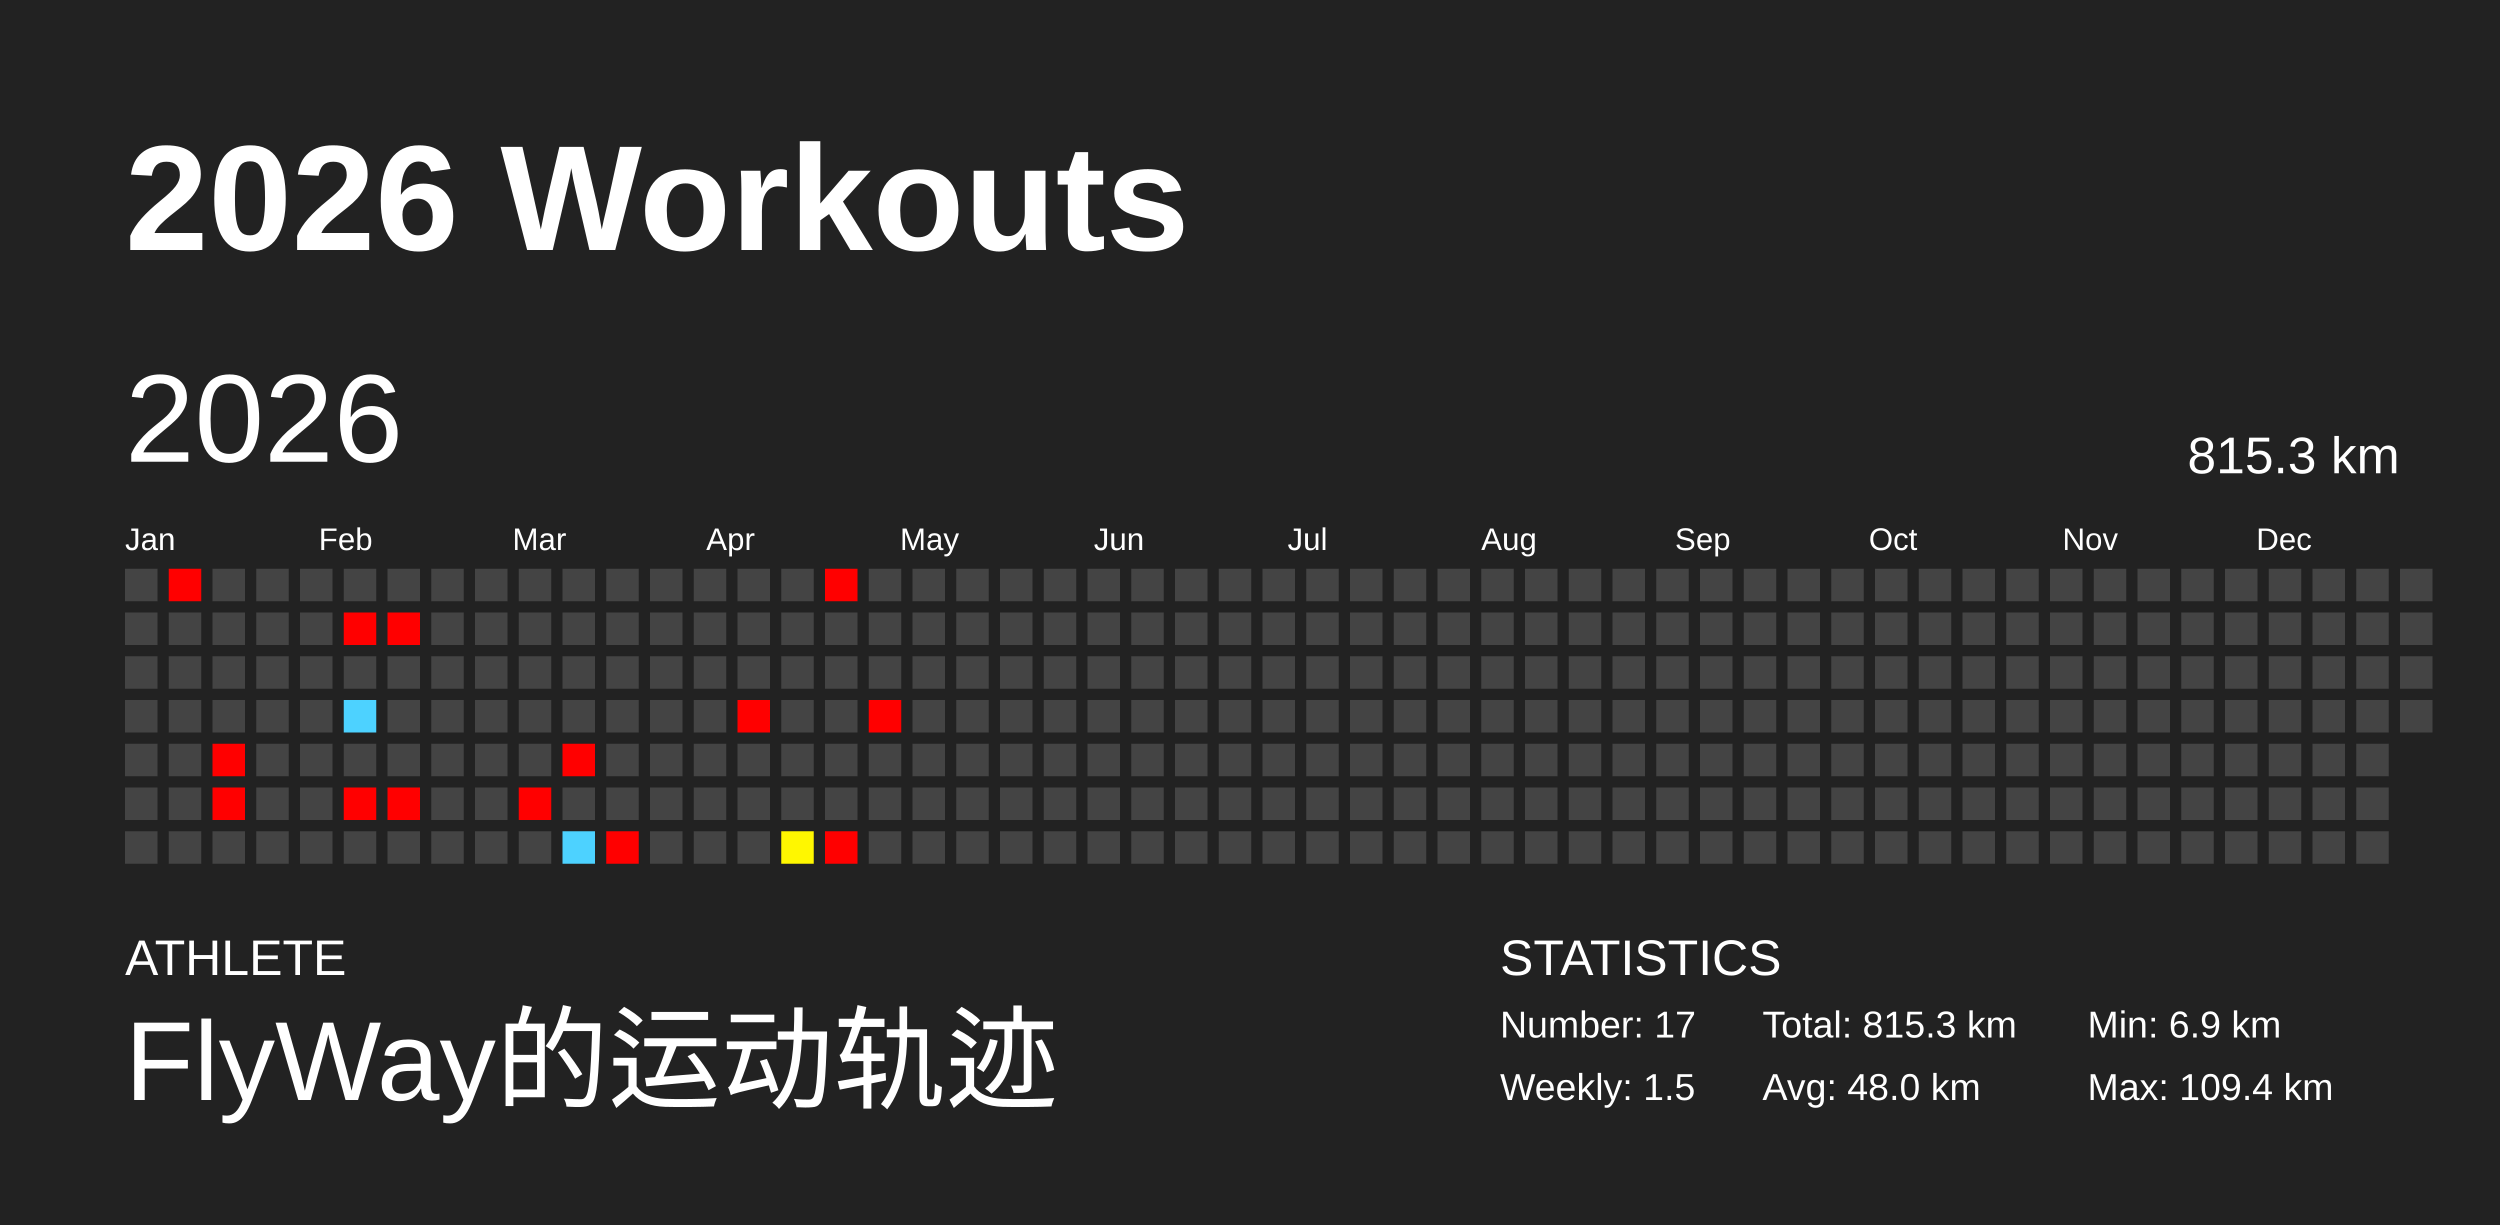
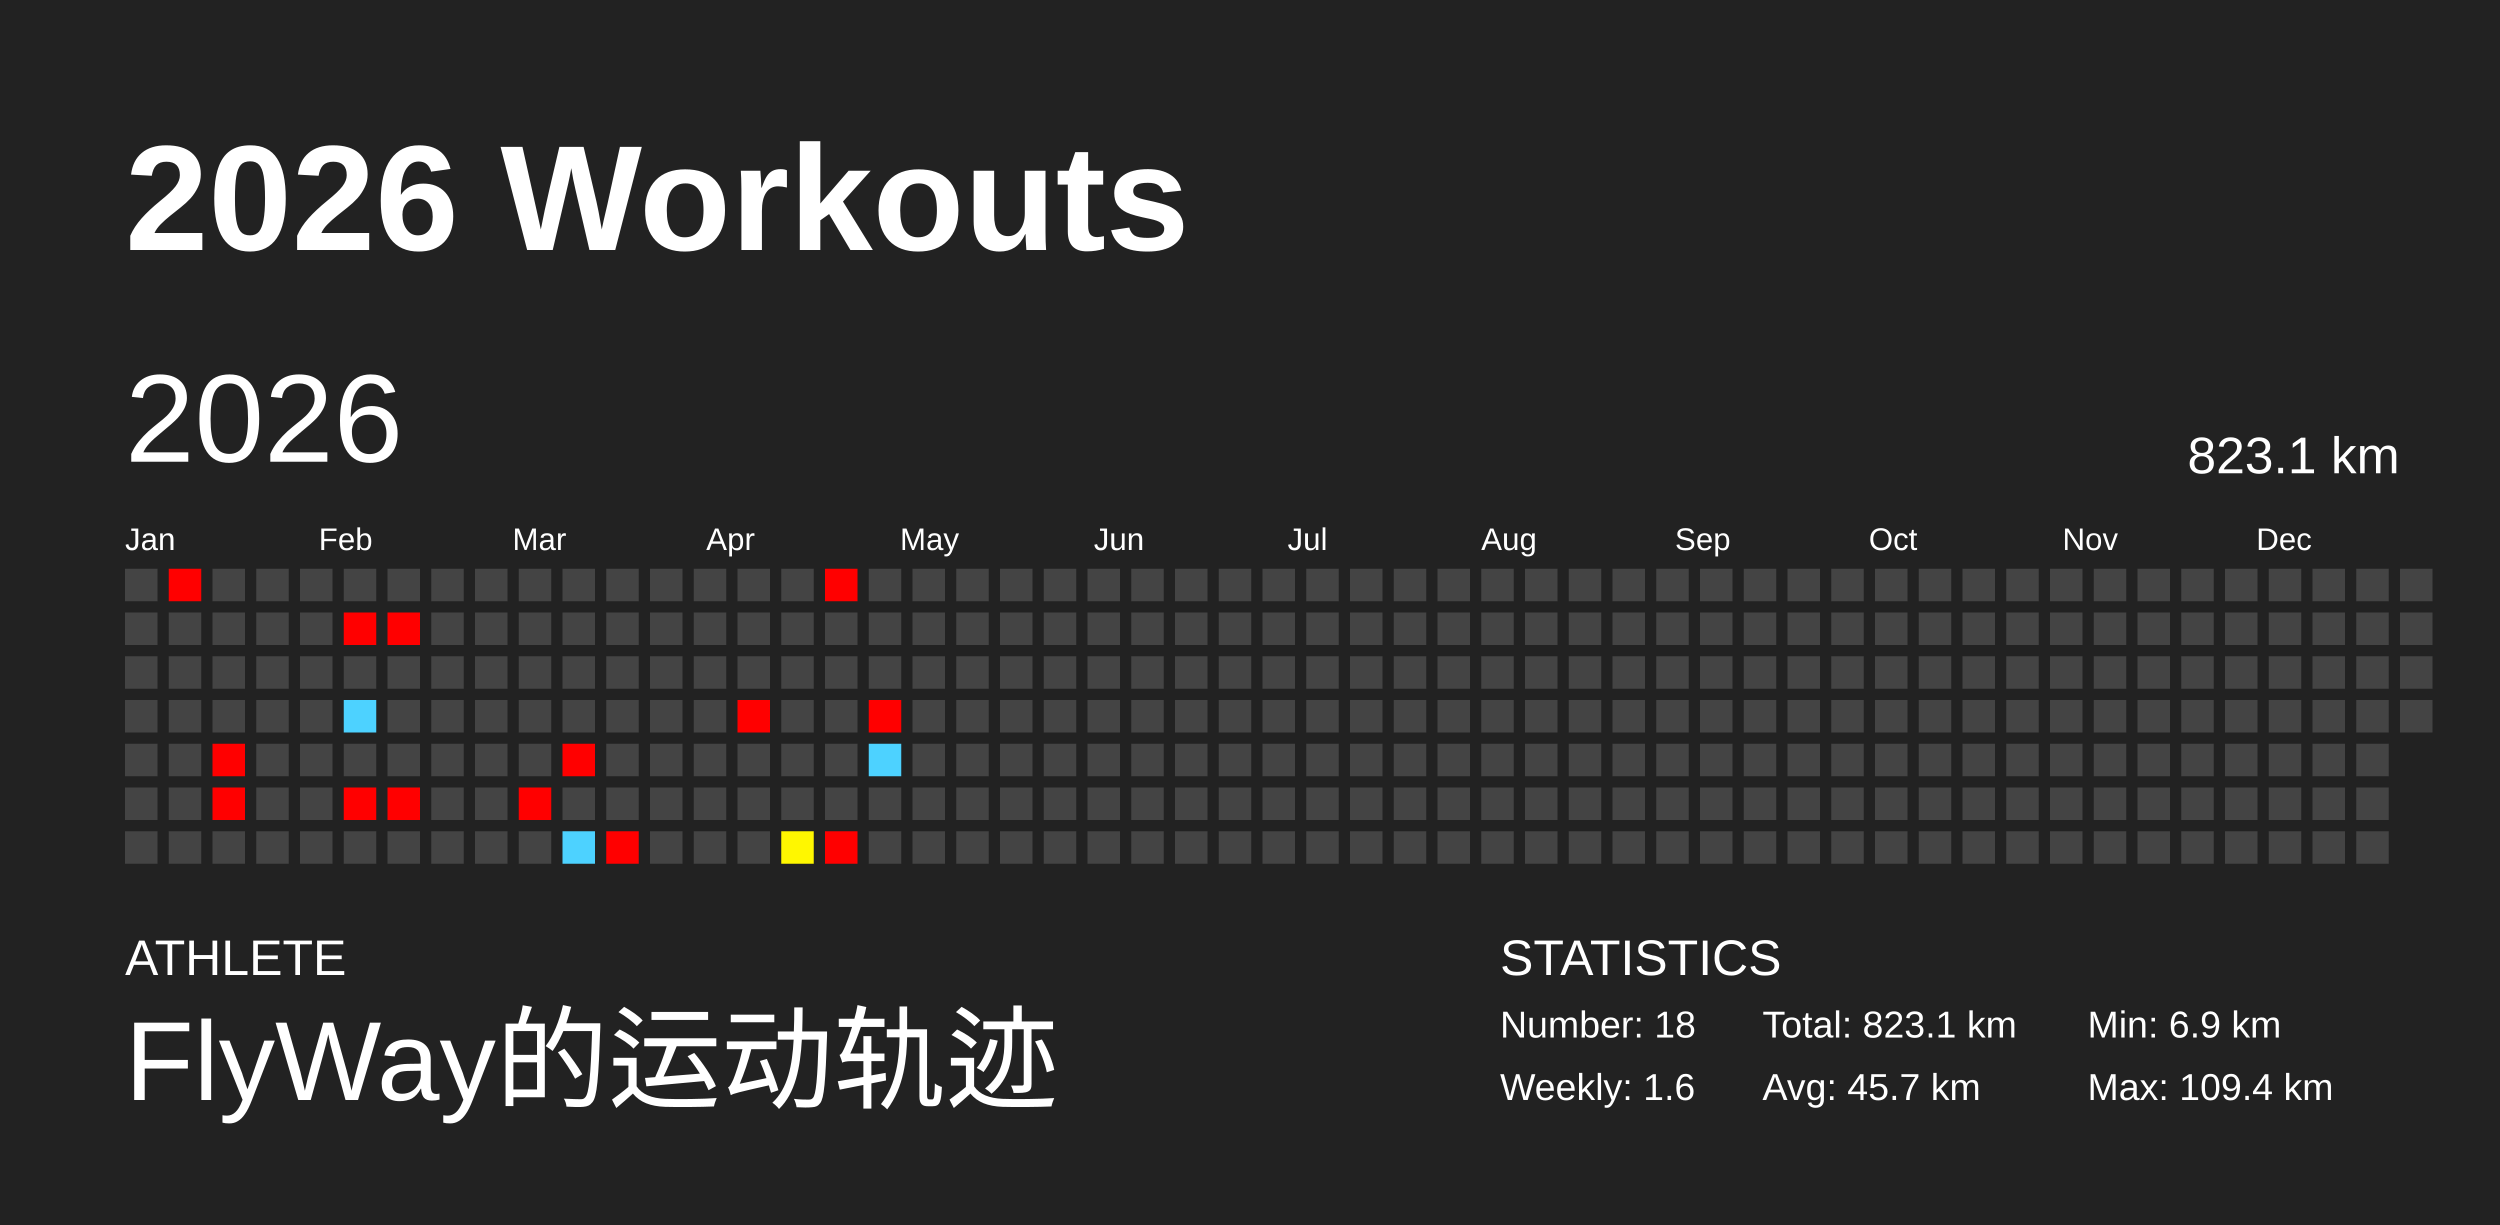
<svg xmlns="http://www.w3.org/2000/svg" baseProfile="full" height="98mm" version="1.1" viewBox="0,0,200,98" width="200mm">
  <defs />
  <rect fill="#222222" height="98" width="200" x="0" y="0" />
  <text fill="#FFFFFF" style="font-size:12px; font-family:Arial; font-weight:bold;" x="10" y="20">2026 Workouts</text>
  <text fill="#FFFFFF" style="font-size:4px; font-family:Arial" x="10" y="78">ATHLETE</text>
  <text fill="#FFFFFF" style="font-size:9px; font-family:Arial" x="10" y="88">FlyWay的运动轨迹</text>
  <text fill="#FFFFFF" style="font-size:4px; font-family:Arial" x="120" y="78">STATISTICS</text>
-   <text fill="#FFFFFF" style="font-size:3px; font-family:Arial" x="120" y="83">Number: 17</text>
-   <text fill="#FFFFFF" style="font-size:3px; font-family:Arial" x="120" y="88">Weekly: 1.5</text>
-   <text fill="#FFFFFF" style="font-size:3px; font-family:Arial" x="141" y="83">Total: 815.3 km</text>
-   <text fill="#FFFFFF" style="font-size:3px; font-family:Arial" x="141" y="88">Avg: 48.0 km</text>
+   <text fill="#FFFFFF" style="font-size:3px; font-family:Arial" x="120" y="83">Number: 18</text>
+   <text fill="#FFFFFF" style="font-size:3px; font-family:Arial" x="120" y="88">Weekly: 1.6</text>
+   <text fill="#FFFFFF" style="font-size:3px; font-family:Arial" x="141" y="83">Total: 823.1 km</text>
+   <text fill="#FFFFFF" style="font-size:3px; font-family:Arial" x="141" y="88">Avg: 45.7 km</text>
  <text fill="#FFFFFF" style="font-size:3px; font-family:Arial" x="167" y="83">Min: 6.9 km</text>
  <text fill="#FFFFFF" style="font-size:3px; font-family:Arial" x="167" y="88">Max: 109.4 km</text>
  <text dominant-baseline="hanging" fill="#FFFFFF" style="font-size:10.0px; font-family:Arial;" x="10" y="30">2026</text>
-   <text dominant-baseline="hanging" fill="#FFFFFF" style="font-size:4.125px; font-family:Arial;" x="175" y="35">815.3 km</text>
+   <text dominant-baseline="hanging" fill="#FFFFFF" style="font-size:4.125px; font-family:Arial;" x="175" y="35">823.1 km</text>
  <text fill="#FFFFFF" style="font-size:2.5px; font-family:Arial" x="10.0" y="44">Jan</text>
  <text fill="#FFFFFF" style="font-size:2.5px; font-family:Arial" x="25.5" y="44">Feb</text>
  <text fill="#FFFFFF" style="font-size:2.5px; font-family:Arial" x="41.0" y="44">Mar</text>
  <text fill="#FFFFFF" style="font-size:2.5px; font-family:Arial" x="56.5" y="44">Apr</text>
  <text fill="#FFFFFF" style="font-size:2.5px; font-family:Arial" x="72.0" y="44">May</text>
  <text fill="#FFFFFF" style="font-size:2.5px; font-family:Arial" x="87.5" y="44">Jun</text>
  <text fill="#FFFFFF" style="font-size:2.5px; font-family:Arial" x="103.0" y="44">Jul</text>
  <text fill="#FFFFFF" style="font-size:2.5px; font-family:Arial" x="118.5" y="44">Aug</text>
  <text fill="#FFFFFF" style="font-size:2.5px; font-family:Arial" x="134.0" y="44">Sep</text>
  <text fill="#FFFFFF" style="font-size:2.5px; font-family:Arial" x="149.5" y="44">Oct</text>
  <text fill="#FFFFFF" style="font-size:2.5px; font-family:Arial" x="165.0" y="44">Nov</text>
  <text fill="#FFFFFF" style="font-size:2.5px; font-family:Arial" x="180.5" y="44">Dec</text>
  <rect fill="#444444" height="2.6" width="2.6" x="10.0" y="45.5" />
  <rect fill="#444444" height="2.6" width="2.6" x="10.0" y="49.0" />
  <rect fill="#444444" height="2.6" width="2.6" x="10.0" y="52.5" />
  <rect fill="#444444" height="2.6" width="2.6" x="10.0" y="56.0" />
  <rect fill="#444444" height="2.6" width="2.6" x="10.0" y="59.5" />
  <rect fill="#444444" height="2.6" width="2.6" x="10.0" y="63.0" />
  <rect fill="#444444" height="2.6" width="2.6" x="10.0" y="66.5" />
  <rect fill="red" height="2.6" width="2.6" x="13.5" y="45.5" />
  <rect fill="#444444" height="2.6" width="2.6" x="13.5" y="49.0" />
  <rect fill="#444444" height="2.6" width="2.6" x="13.5" y="52.5" />
  <rect fill="#444444" height="2.6" width="2.6" x="13.5" y="56.0" />
  <rect fill="#444444" height="2.6" width="2.6" x="13.5" y="59.5" />
  <rect fill="#444444" height="2.6" width="2.6" x="13.5" y="63.0" />
  <rect fill="#444444" height="2.6" width="2.6" x="13.5" y="66.5" />
  <rect fill="#444444" height="2.6" width="2.6" x="17.0" y="45.5" />
  <rect fill="#444444" height="2.6" width="2.6" x="17.0" y="49.0" />
  <rect fill="#444444" height="2.6" width="2.6" x="17.0" y="52.5" />
  <rect fill="#444444" height="2.6" width="2.6" x="17.0" y="56.0" />
  <rect fill="red" height="2.6" width="2.6" x="17.0" y="59.5" />
  <rect fill="red" height="2.6" width="2.6" x="17.0" y="63.0" />
  <rect fill="#444444" height="2.6" width="2.6" x="17.0" y="66.5" />
  <rect fill="#444444" height="2.6" width="2.6" x="20.5" y="45.5" />
  <rect fill="#444444" height="2.6" width="2.6" x="20.5" y="49.0" />
  <rect fill="#444444" height="2.6" width="2.6" x="20.5" y="52.5" />
  <rect fill="#444444" height="2.6" width="2.6" x="20.5" y="56.0" />
  <rect fill="#444444" height="2.6" width="2.6" x="20.5" y="59.5" />
  <rect fill="#444444" height="2.6" width="2.6" x="20.5" y="63.0" />
  <rect fill="#444444" height="2.6" width="2.6" x="20.5" y="66.5" />
  <rect fill="#444444" height="2.6" width="2.6" x="24.0" y="45.5" />
  <rect fill="#444444" height="2.6" width="2.6" x="24.0" y="49.0" />
  <rect fill="#444444" height="2.6" width="2.6" x="24.0" y="52.5" />
  <rect fill="#444444" height="2.6" width="2.6" x="24.0" y="56.0" />
  <rect fill="#444444" height="2.6" width="2.6" x="24.0" y="59.5" />
  <rect fill="#444444" height="2.6" width="2.6" x="24.0" y="63.0" />
  <rect fill="#444444" height="2.6" width="2.6" x="24.0" y="66.5" />
  <rect fill="#444444" height="2.6" width="2.6" x="27.5" y="45.5" />
  <rect fill="red" height="2.6" width="2.6" x="27.5" y="49.0" />
  <rect fill="#444444" height="2.6" width="2.6" x="27.5" y="52.5" />
  <rect fill="#4dd2ff" height="2.6" width="2.6" x="27.5" y="56.0" />
  <rect fill="#444444" height="2.6" width="2.6" x="27.5" y="59.5" />
  <rect fill="red" height="2.6" width="2.6" x="27.5" y="63.0" />
  <rect fill="#444444" height="2.6" width="2.6" x="27.5" y="66.5" />
  <rect fill="#444444" height="2.6" width="2.6" x="31.0" y="45.5" />
  <rect fill="red" height="2.6" width="2.6" x="31.0" y="49.0" />
  <rect fill="#444444" height="2.6" width="2.6" x="31.0" y="52.5" />
  <rect fill="#444444" height="2.6" width="2.6" x="31.0" y="56.0" />
  <rect fill="#444444" height="2.6" width="2.6" x="31.0" y="59.5" />
  <rect fill="red" height="2.6" width="2.6" x="31.0" y="63.0" />
  <rect fill="#444444" height="2.6" width="2.6" x="31.0" y="66.5" />
  <rect fill="#444444" height="2.6" width="2.6" x="34.5" y="45.5" />
  <rect fill="#444444" height="2.6" width="2.6" x="34.5" y="49.0" />
  <rect fill="#444444" height="2.6" width="2.6" x="34.5" y="52.5" />
  <rect fill="#444444" height="2.6" width="2.6" x="34.5" y="56.0" />
  <rect fill="#444444" height="2.6" width="2.6" x="34.5" y="59.5" />
  <rect fill="#444444" height="2.6" width="2.6" x="34.5" y="63.0" />
  <rect fill="#444444" height="2.6" width="2.6" x="34.5" y="66.5" />
  <rect fill="#444444" height="2.6" width="2.6" x="38.0" y="45.5" />
  <rect fill="#444444" height="2.6" width="2.6" x="38.0" y="49.0" />
  <rect fill="#444444" height="2.6" width="2.6" x="38.0" y="52.5" />
  <rect fill="#444444" height="2.6" width="2.6" x="38.0" y="56.0" />
  <rect fill="#444444" height="2.6" width="2.6" x="38.0" y="59.5" />
  <rect fill="#444444" height="2.6" width="2.6" x="38.0" y="63.0" />
  <rect fill="#444444" height="2.6" width="2.6" x="38.0" y="66.5" />
  <rect fill="#444444" height="2.6" width="2.6" x="41.5" y="45.5" />
  <rect fill="#444444" height="2.6" width="2.6" x="41.5" y="49.0" />
  <rect fill="#444444" height="2.6" width="2.6" x="41.5" y="52.5" />
  <rect fill="#444444" height="2.6" width="2.6" x="41.5" y="56.0" />
  <rect fill="#444444" height="2.6" width="2.6" x="41.5" y="59.5" />
  <rect fill="red" height="2.6" width="2.6" x="41.5" y="63.0" />
  <rect fill="#444444" height="2.6" width="2.6" x="41.5" y="66.5" />
  <rect fill="#444444" height="2.6" width="2.6" x="45.0" y="45.5" />
  <rect fill="#444444" height="2.6" width="2.6" x="45.0" y="49.0" />
  <rect fill="#444444" height="2.6" width="2.6" x="45.0" y="52.5" />
  <rect fill="#444444" height="2.6" width="2.6" x="45.0" y="56.0" />
  <rect fill="red" height="2.6" width="2.6" x="45.0" y="59.5" />
  <rect fill="#444444" height="2.6" width="2.6" x="45.0" y="63.0" />
  <rect fill="#4dd2ff" height="2.6" width="2.6" x="45.0" y="66.5" />
  <rect fill="#444444" height="2.6" width="2.6" x="48.5" y="45.5" />
  <rect fill="#444444" height="2.6" width="2.6" x="48.5" y="49.0" />
  <rect fill="#444444" height="2.6" width="2.6" x="48.5" y="52.5" />
  <rect fill="#444444" height="2.6" width="2.6" x="48.5" y="56.0" />
  <rect fill="#444444" height="2.6" width="2.6" x="48.5" y="59.5" />
  <rect fill="#444444" height="2.6" width="2.6" x="48.5" y="63.0" />
  <rect fill="red" height="2.6" width="2.6" x="48.5" y="66.5" />
  <rect fill="#444444" height="2.6" width="2.6" x="52.0" y="45.5" />
  <rect fill="#444444" height="2.6" width="2.6" x="52.0" y="49.0" />
  <rect fill="#444444" height="2.6" width="2.6" x="52.0" y="52.5" />
  <rect fill="#444444" height="2.6" width="2.6" x="52.0" y="56.0" />
  <rect fill="#444444" height="2.6" width="2.6" x="52.0" y="59.5" />
  <rect fill="#444444" height="2.6" width="2.6" x="52.0" y="63.0" />
  <rect fill="#444444" height="2.6" width="2.6" x="52.0" y="66.5" />
  <rect fill="#444444" height="2.6" width="2.6" x="55.5" y="45.5" />
  <rect fill="#444444" height="2.6" width="2.6" x="55.5" y="49.0" />
  <rect fill="#444444" height="2.6" width="2.6" x="55.5" y="52.5" />
  <rect fill="#444444" height="2.6" width="2.6" x="55.5" y="56.0" />
  <rect fill="#444444" height="2.6" width="2.6" x="55.5" y="59.5" />
  <rect fill="#444444" height="2.6" width="2.6" x="55.5" y="63.0" />
  <rect fill="#444444" height="2.6" width="2.6" x="55.5" y="66.5" />
  <rect fill="#444444" height="2.6" width="2.6" x="59.0" y="45.5" />
  <rect fill="#444444" height="2.6" width="2.6" x="59.0" y="49.0" />
  <rect fill="#444444" height="2.6" width="2.6" x="59.0" y="52.5" />
  <rect fill="red" height="2.6" width="2.6" x="59.0" y="56.0" />
  <rect fill="#444444" height="2.6" width="2.6" x="59.0" y="59.5" />
  <rect fill="#444444" height="2.6" width="2.6" x="59.0" y="63.0" />
  <rect fill="#444444" height="2.6" width="2.6" x="59.0" y="66.5" />
  <rect fill="#444444" height="2.6" width="2.6" x="62.5" y="45.5" />
  <rect fill="#444444" height="2.6" width="2.6" x="62.5" y="49.0" />
  <rect fill="#444444" height="2.6" width="2.6" x="62.5" y="52.5" />
  <rect fill="#444444" height="2.6" width="2.6" x="62.5" y="56.0" />
  <rect fill="#444444" height="2.6" width="2.6" x="62.5" y="59.5" />
  <rect fill="#444444" height="2.6" width="2.6" x="62.5" y="63.0" />
  <rect fill="#fff700" height="2.6" width="2.6" x="62.5" y="66.5" />
  <rect fill="red" height="2.6" width="2.6" x="66.0" y="45.5" />
  <rect fill="#444444" height="2.6" width="2.6" x="66.0" y="49.0" />
  <rect fill="#444444" height="2.6" width="2.6" x="66.0" y="52.5" />
  <rect fill="#444444" height="2.6" width="2.6" x="66.0" y="56.0" />
  <rect fill="#444444" height="2.6" width="2.6" x="66.0" y="59.5" />
  <rect fill="#444444" height="2.6" width="2.6" x="66.0" y="63.0" />
  <rect fill="red" height="2.6" width="2.6" x="66.0" y="66.5" />
  <rect fill="#444444" height="2.6" width="2.6" x="69.5" y="45.5" />
  <rect fill="#444444" height="2.6" width="2.6" x="69.5" y="49.0" />
  <rect fill="#444444" height="2.6" width="2.6" x="69.5" y="52.5" />
  <rect fill="red" height="2.6" width="2.6" x="69.5" y="56.0" />
-   <rect fill="#444444" height="2.6" width="2.6" x="69.5" y="59.5" />
+   <rect fill="#4dd2ff" height="2.6" width="2.6" x="69.5" y="59.5" />
  <rect fill="#444444" height="2.6" width="2.6" x="69.5" y="63.0" />
  <rect fill="#444444" height="2.6" width="2.6" x="69.5" y="66.5" />
  <rect fill="#444444" height="2.6" width="2.6" x="73.0" y="45.5" />
  <rect fill="#444444" height="2.6" width="2.6" x="73.0" y="49.0" />
  <rect fill="#444444" height="2.6" width="2.6" x="73.0" y="52.5" />
  <rect fill="#444444" height="2.6" width="2.6" x="73.0" y="56.0" />
  <rect fill="#444444" height="2.6" width="2.6" x="73.0" y="59.5" />
  <rect fill="#444444" height="2.6" width="2.6" x="73.0" y="63.0" />
  <rect fill="#444444" height="2.6" width="2.6" x="73.0" y="66.5" />
  <rect fill="#444444" height="2.6" width="2.6" x="76.5" y="45.5" />
  <rect fill="#444444" height="2.6" width="2.6" x="76.5" y="49.0" />
  <rect fill="#444444" height="2.6" width="2.6" x="76.5" y="52.5" />
  <rect fill="#444444" height="2.6" width="2.6" x="76.5" y="56.0" />
  <rect fill="#444444" height="2.6" width="2.6" x="76.5" y="59.5" />
  <rect fill="#444444" height="2.6" width="2.6" x="76.5" y="63.0" />
  <rect fill="#444444" height="2.6" width="2.6" x="76.5" y="66.5" />
  <rect fill="#444444" height="2.6" width="2.6" x="80.0" y="45.5" />
  <rect fill="#444444" height="2.6" width="2.6" x="80.0" y="49.0" />
  <rect fill="#444444" height="2.6" width="2.6" x="80.0" y="52.5" />
  <rect fill="#444444" height="2.6" width="2.6" x="80.0" y="56.0" />
  <rect fill="#444444" height="2.6" width="2.6" x="80.0" y="59.5" />
  <rect fill="#444444" height="2.6" width="2.6" x="80.0" y="63.0" />
  <rect fill="#444444" height="2.6" width="2.6" x="80.0" y="66.5" />
  <rect fill="#444444" height="2.6" width="2.6" x="83.5" y="45.5" />
  <rect fill="#444444" height="2.6" width="2.6" x="83.5" y="49.0" />
  <rect fill="#444444" height="2.6" width="2.6" x="83.5" y="52.5" />
  <rect fill="#444444" height="2.6" width="2.6" x="83.5" y="56.0" />
  <rect fill="#444444" height="2.6" width="2.6" x="83.5" y="59.5" />
  <rect fill="#444444" height="2.6" width="2.6" x="83.5" y="63.0" />
  <rect fill="#444444" height="2.6" width="2.6" x="83.5" y="66.5" />
  <rect fill="#444444" height="2.6" width="2.6" x="87.0" y="45.5" />
  <rect fill="#444444" height="2.6" width="2.6" x="87.0" y="49.0" />
  <rect fill="#444444" height="2.6" width="2.6" x="87.0" y="52.5" />
  <rect fill="#444444" height="2.6" width="2.6" x="87.0" y="56.0" />
  <rect fill="#444444" height="2.6" width="2.6" x="87.0" y="59.5" />
  <rect fill="#444444" height="2.6" width="2.6" x="87.0" y="63.0" />
  <rect fill="#444444" height="2.6" width="2.6" x="87.0" y="66.5" />
  <rect fill="#444444" height="2.6" width="2.6" x="90.5" y="45.5" />
  <rect fill="#444444" height="2.6" width="2.6" x="90.5" y="49.0" />
  <rect fill="#444444" height="2.6" width="2.6" x="90.5" y="52.5" />
  <rect fill="#444444" height="2.6" width="2.6" x="90.5" y="56.0" />
  <rect fill="#444444" height="2.6" width="2.6" x="90.5" y="59.5" />
  <rect fill="#444444" height="2.6" width="2.6" x="90.5" y="63.0" />
  <rect fill="#444444" height="2.6" width="2.6" x="90.5" y="66.5" />
  <rect fill="#444444" height="2.6" width="2.6" x="94.0" y="45.5" />
  <rect fill="#444444" height="2.6" width="2.6" x="94.0" y="49.0" />
  <rect fill="#444444" height="2.6" width="2.6" x="94.0" y="52.5" />
  <rect fill="#444444" height="2.6" width="2.6" x="94.0" y="56.0" />
  <rect fill="#444444" height="2.6" width="2.6" x="94.0" y="59.5" />
  <rect fill="#444444" height="2.6" width="2.6" x="94.0" y="63.0" />
  <rect fill="#444444" height="2.6" width="2.6" x="94.0" y="66.5" />
  <rect fill="#444444" height="2.6" width="2.6" x="97.5" y="45.5" />
  <rect fill="#444444" height="2.6" width="2.6" x="97.5" y="49.0" />
  <rect fill="#444444" height="2.6" width="2.6" x="97.5" y="52.5" />
  <rect fill="#444444" height="2.6" width="2.6" x="97.5" y="56.0" />
  <rect fill="#444444" height="2.6" width="2.6" x="97.5" y="59.5" />
  <rect fill="#444444" height="2.6" width="2.6" x="97.5" y="63.0" />
  <rect fill="#444444" height="2.6" width="2.6" x="97.5" y="66.5" />
  <rect fill="#444444" height="2.6" width="2.6" x="101.0" y="45.5" />
  <rect fill="#444444" height="2.6" width="2.6" x="101.0" y="49.0" />
  <rect fill="#444444" height="2.6" width="2.6" x="101.0" y="52.5" />
  <rect fill="#444444" height="2.6" width="2.6" x="101.0" y="56.0" />
  <rect fill="#444444" height="2.6" width="2.6" x="101.0" y="59.5" />
  <rect fill="#444444" height="2.6" width="2.6" x="101.0" y="63.0" />
  <rect fill="#444444" height="2.6" width="2.6" x="101.0" y="66.5" />
  <rect fill="#444444" height="2.6" width="2.6" x="104.5" y="45.5" />
  <rect fill="#444444" height="2.6" width="2.6" x="104.5" y="49.0" />
  <rect fill="#444444" height="2.6" width="2.6" x="104.5" y="52.5" />
  <rect fill="#444444" height="2.6" width="2.6" x="104.5" y="56.0" />
  <rect fill="#444444" height="2.6" width="2.6" x="104.5" y="59.5" />
  <rect fill="#444444" height="2.6" width="2.6" x="104.5" y="63.0" />
  <rect fill="#444444" height="2.6" width="2.6" x="104.5" y="66.5" />
  <rect fill="#444444" height="2.6" width="2.6" x="108.0" y="45.5" />
  <rect fill="#444444" height="2.6" width="2.6" x="108.0" y="49.0" />
  <rect fill="#444444" height="2.6" width="2.6" x="108.0" y="52.5" />
  <rect fill="#444444" height="2.6" width="2.6" x="108.0" y="56.0" />
  <rect fill="#444444" height="2.6" width="2.6" x="108.0" y="59.5" />
  <rect fill="#444444" height="2.6" width="2.6" x="108.0" y="63.0" />
  <rect fill="#444444" height="2.6" width="2.6" x="108.0" y="66.5" />
  <rect fill="#444444" height="2.6" width="2.6" x="111.5" y="45.5" />
  <rect fill="#444444" height="2.6" width="2.6" x="111.5" y="49.0" />
  <rect fill="#444444" height="2.6" width="2.6" x="111.5" y="52.5" />
  <rect fill="#444444" height="2.6" width="2.6" x="111.5" y="56.0" />
  <rect fill="#444444" height="2.6" width="2.6" x="111.5" y="59.5" />
  <rect fill="#444444" height="2.6" width="2.6" x="111.5" y="63.0" />
  <rect fill="#444444" height="2.6" width="2.6" x="111.5" y="66.5" />
  <rect fill="#444444" height="2.6" width="2.6" x="115.0" y="45.5" />
  <rect fill="#444444" height="2.6" width="2.6" x="115.0" y="49.0" />
  <rect fill="#444444" height="2.6" width="2.6" x="115.0" y="52.5" />
  <rect fill="#444444" height="2.6" width="2.6" x="115.0" y="56.0" />
  <rect fill="#444444" height="2.6" width="2.6" x="115.0" y="59.5" />
  <rect fill="#444444" height="2.6" width="2.6" x="115.0" y="63.0" />
  <rect fill="#444444" height="2.6" width="2.6" x="115.0" y="66.5" />
  <rect fill="#444444" height="2.6" width="2.6" x="118.5" y="45.5" />
  <rect fill="#444444" height="2.6" width="2.6" x="118.5" y="49.0" />
  <rect fill="#444444" height="2.6" width="2.6" x="118.5" y="52.5" />
  <rect fill="#444444" height="2.6" width="2.6" x="118.5" y="56.0" />
  <rect fill="#444444" height="2.6" width="2.6" x="118.5" y="59.5" />
  <rect fill="#444444" height="2.6" width="2.6" x="118.5" y="63.0" />
  <rect fill="#444444" height="2.6" width="2.6" x="118.5" y="66.5" />
  <rect fill="#444444" height="2.6" width="2.6" x="122.0" y="45.5" />
  <rect fill="#444444" height="2.6" width="2.6" x="122.0" y="49.0" />
  <rect fill="#444444" height="2.6" width="2.6" x="122.0" y="52.5" />
  <rect fill="#444444" height="2.6" width="2.6" x="122.0" y="56.0" />
  <rect fill="#444444" height="2.6" width="2.6" x="122.0" y="59.5" />
  <rect fill="#444444" height="2.6" width="2.6" x="122.0" y="63.0" />
  <rect fill="#444444" height="2.6" width="2.6" x="122.0" y="66.5" />
  <rect fill="#444444" height="2.6" width="2.6" x="125.5" y="45.5" />
  <rect fill="#444444" height="2.6" width="2.6" x="125.5" y="49.0" />
  <rect fill="#444444" height="2.6" width="2.6" x="125.5" y="52.5" />
  <rect fill="#444444" height="2.6" width="2.6" x="125.5" y="56.0" />
  <rect fill="#444444" height="2.6" width="2.6" x="125.5" y="59.5" />
  <rect fill="#444444" height="2.6" width="2.6" x="125.5" y="63.0" />
  <rect fill="#444444" height="2.6" width="2.6" x="125.5" y="66.5" />
  <rect fill="#444444" height="2.6" width="2.6" x="129.0" y="45.5" />
  <rect fill="#444444" height="2.6" width="2.6" x="129.0" y="49.0" />
  <rect fill="#444444" height="2.6" width="2.6" x="129.0" y="52.5" />
  <rect fill="#444444" height="2.6" width="2.6" x="129.0" y="56.0" />
  <rect fill="#444444" height="2.6" width="2.6" x="129.0" y="59.5" />
  <rect fill="#444444" height="2.6" width="2.6" x="129.0" y="63.0" />
  <rect fill="#444444" height="2.6" width="2.6" x="129.0" y="66.5" />
  <rect fill="#444444" height="2.6" width="2.6" x="132.5" y="45.5" />
  <rect fill="#444444" height="2.6" width="2.6" x="132.5" y="49.0" />
  <rect fill="#444444" height="2.6" width="2.6" x="132.5" y="52.5" />
  <rect fill="#444444" height="2.6" width="2.6" x="132.5" y="56.0" />
  <rect fill="#444444" height="2.6" width="2.6" x="132.5" y="59.5" />
  <rect fill="#444444" height="2.6" width="2.6" x="132.5" y="63.0" />
  <rect fill="#444444" height="2.6" width="2.6" x="132.5" y="66.5" />
  <rect fill="#444444" height="2.6" width="2.6" x="136.0" y="45.5" />
  <rect fill="#444444" height="2.6" width="2.6" x="136.0" y="49.0" />
  <rect fill="#444444" height="2.6" width="2.6" x="136.0" y="52.5" />
  <rect fill="#444444" height="2.6" width="2.6" x="136.0" y="56.0" />
  <rect fill="#444444" height="2.6" width="2.6" x="136.0" y="59.5" />
  <rect fill="#444444" height="2.6" width="2.6" x="136.0" y="63.0" />
  <rect fill="#444444" height="2.6" width="2.6" x="136.0" y="66.5" />
  <rect fill="#444444" height="2.6" width="2.6" x="139.5" y="45.5" />
  <rect fill="#444444" height="2.6" width="2.6" x="139.5" y="49.0" />
  <rect fill="#444444" height="2.6" width="2.6" x="139.5" y="52.5" />
  <rect fill="#444444" height="2.6" width="2.6" x="139.5" y="56.0" />
  <rect fill="#444444" height="2.6" width="2.6" x="139.5" y="59.5" />
  <rect fill="#444444" height="2.6" width="2.6" x="139.5" y="63.0" />
  <rect fill="#444444" height="2.6" width="2.6" x="139.5" y="66.5" />
  <rect fill="#444444" height="2.6" width="2.6" x="143.0" y="45.5" />
  <rect fill="#444444" height="2.6" width="2.6" x="143.0" y="49.0" />
  <rect fill="#444444" height="2.6" width="2.6" x="143.0" y="52.5" />
  <rect fill="#444444" height="2.6" width="2.6" x="143.0" y="56.0" />
  <rect fill="#444444" height="2.6" width="2.6" x="143.0" y="59.5" />
  <rect fill="#444444" height="2.6" width="2.6" x="143.0" y="63.0" />
  <rect fill="#444444" height="2.6" width="2.6" x="143.0" y="66.5" />
  <rect fill="#444444" height="2.6" width="2.6" x="146.5" y="45.5" />
  <rect fill="#444444" height="2.6" width="2.6" x="146.5" y="49.0" />
  <rect fill="#444444" height="2.6" width="2.6" x="146.5" y="52.5" />
  <rect fill="#444444" height="2.6" width="2.6" x="146.5" y="56.0" />
  <rect fill="#444444" height="2.6" width="2.6" x="146.5" y="59.5" />
  <rect fill="#444444" height="2.6" width="2.6" x="146.5" y="63.0" />
  <rect fill="#444444" height="2.6" width="2.6" x="146.5" y="66.5" />
  <rect fill="#444444" height="2.6" width="2.6" x="150.0" y="45.5" />
  <rect fill="#444444" height="2.6" width="2.6" x="150.0" y="49.0" />
  <rect fill="#444444" height="2.6" width="2.6" x="150.0" y="52.5" />
  <rect fill="#444444" height="2.6" width="2.6" x="150.0" y="56.0" />
  <rect fill="#444444" height="2.6" width="2.6" x="150.0" y="59.5" />
  <rect fill="#444444" height="2.6" width="2.6" x="150.0" y="63.0" />
  <rect fill="#444444" height="2.6" width="2.6" x="150.0" y="66.5" />
  <rect fill="#444444" height="2.6" width="2.6" x="153.5" y="45.5" />
  <rect fill="#444444" height="2.6" width="2.6" x="153.5" y="49.0" />
  <rect fill="#444444" height="2.6" width="2.6" x="153.5" y="52.5" />
  <rect fill="#444444" height="2.6" width="2.6" x="153.5" y="56.0" />
  <rect fill="#444444" height="2.6" width="2.6" x="153.5" y="59.5" />
  <rect fill="#444444" height="2.6" width="2.6" x="153.5" y="63.0" />
  <rect fill="#444444" height="2.6" width="2.6" x="153.5" y="66.5" />
  <rect fill="#444444" height="2.6" width="2.6" x="157.0" y="45.5" />
  <rect fill="#444444" height="2.6" width="2.6" x="157.0" y="49.0" />
  <rect fill="#444444" height="2.6" width="2.6" x="157.0" y="52.5" />
  <rect fill="#444444" height="2.6" width="2.6" x="157.0" y="56.0" />
  <rect fill="#444444" height="2.6" width="2.6" x="157.0" y="59.5" />
  <rect fill="#444444" height="2.6" width="2.6" x="157.0" y="63.0" />
  <rect fill="#444444" height="2.6" width="2.6" x="157.0" y="66.5" />
  <rect fill="#444444" height="2.6" width="2.6" x="160.5" y="45.5" />
  <rect fill="#444444" height="2.6" width="2.6" x="160.5" y="49.0" />
  <rect fill="#444444" height="2.6" width="2.6" x="160.5" y="52.5" />
  <rect fill="#444444" height="2.6" width="2.6" x="160.5" y="56.0" />
  <rect fill="#444444" height="2.6" width="2.6" x="160.5" y="59.5" />
  <rect fill="#444444" height="2.6" width="2.6" x="160.5" y="63.0" />
  <rect fill="#444444" height="2.6" width="2.6" x="160.5" y="66.5" />
  <rect fill="#444444" height="2.6" width="2.6" x="164.0" y="45.5" />
  <rect fill="#444444" height="2.6" width="2.6" x="164.0" y="49.0" />
  <rect fill="#444444" height="2.6" width="2.6" x="164.0" y="52.5" />
  <rect fill="#444444" height="2.6" width="2.6" x="164.0" y="56.0" />
  <rect fill="#444444" height="2.6" width="2.6" x="164.0" y="59.5" />
  <rect fill="#444444" height="2.6" width="2.6" x="164.0" y="63.0" />
  <rect fill="#444444" height="2.6" width="2.6" x="164.0" y="66.5" />
  <rect fill="#444444" height="2.6" width="2.6" x="167.5" y="45.5" />
  <rect fill="#444444" height="2.6" width="2.6" x="167.5" y="49.0" />
  <rect fill="#444444" height="2.6" width="2.6" x="167.5" y="52.5" />
  <rect fill="#444444" height="2.6" width="2.6" x="167.5" y="56.0" />
  <rect fill="#444444" height="2.6" width="2.6" x="167.5" y="59.5" />
  <rect fill="#444444" height="2.6" width="2.6" x="167.5" y="63.0" />
  <rect fill="#444444" height="2.6" width="2.6" x="167.5" y="66.5" />
  <rect fill="#444444" height="2.6" width="2.6" x="171.0" y="45.5" />
  <rect fill="#444444" height="2.6" width="2.6" x="171.0" y="49.0" />
  <rect fill="#444444" height="2.6" width="2.6" x="171.0" y="52.5" />
  <rect fill="#444444" height="2.6" width="2.6" x="171.0" y="56.0" />
  <rect fill="#444444" height="2.6" width="2.6" x="171.0" y="59.5" />
  <rect fill="#444444" height="2.6" width="2.6" x="171.0" y="63.0" />
  <rect fill="#444444" height="2.6" width="2.6" x="171.0" y="66.5" />
  <rect fill="#444444" height="2.6" width="2.6" x="174.5" y="45.5" />
  <rect fill="#444444" height="2.6" width="2.6" x="174.5" y="49.0" />
  <rect fill="#444444" height="2.6" width="2.6" x="174.5" y="52.5" />
  <rect fill="#444444" height="2.6" width="2.6" x="174.5" y="56.0" />
  <rect fill="#444444" height="2.6" width="2.6" x="174.5" y="59.5" />
  <rect fill="#444444" height="2.6" width="2.6" x="174.5" y="63.0" />
  <rect fill="#444444" height="2.6" width="2.6" x="174.5" y="66.5" />
  <rect fill="#444444" height="2.6" width="2.6" x="178.0" y="45.5" />
  <rect fill="#444444" height="2.6" width="2.6" x="178.0" y="49.0" />
  <rect fill="#444444" height="2.6" width="2.6" x="178.0" y="52.5" />
  <rect fill="#444444" height="2.6" width="2.6" x="178.0" y="56.0" />
  <rect fill="#444444" height="2.6" width="2.6" x="178.0" y="59.5" />
  <rect fill="#444444" height="2.6" width="2.6" x="178.0" y="63.0" />
  <rect fill="#444444" height="2.6" width="2.6" x="178.0" y="66.5" />
  <rect fill="#444444" height="2.6" width="2.6" x="181.5" y="45.5" />
  <rect fill="#444444" height="2.6" width="2.6" x="181.5" y="49.0" />
  <rect fill="#444444" height="2.6" width="2.6" x="181.5" y="52.5" />
  <rect fill="#444444" height="2.6" width="2.6" x="181.5" y="56.0" />
  <rect fill="#444444" height="2.6" width="2.6" x="181.5" y="59.5" />
  <rect fill="#444444" height="2.6" width="2.6" x="181.5" y="63.0" />
  <rect fill="#444444" height="2.6" width="2.6" x="181.5" y="66.5" />
  <rect fill="#444444" height="2.6" width="2.6" x="185.0" y="45.5" />
  <rect fill="#444444" height="2.6" width="2.6" x="185.0" y="49.0" />
  <rect fill="#444444" height="2.6" width="2.6" x="185.0" y="52.5" />
  <rect fill="#444444" height="2.6" width="2.6" x="185.0" y="56.0" />
  <rect fill="#444444" height="2.6" width="2.6" x="185.0" y="59.5" />
  <rect fill="#444444" height="2.6" width="2.6" x="185.0" y="63.0" />
  <rect fill="#444444" height="2.6" width="2.6" x="185.0" y="66.5" />
  <rect fill="#444444" height="2.6" width="2.6" x="188.5" y="45.5" />
  <rect fill="#444444" height="2.6" width="2.6" x="188.5" y="49.0" />
  <rect fill="#444444" height="2.6" width="2.6" x="188.5" y="52.5" />
  <rect fill="#444444" height="2.6" width="2.6" x="188.5" y="56.0" />
  <rect fill="#444444" height="2.6" width="2.6" x="188.5" y="59.5" />
  <rect fill="#444444" height="2.6" width="2.6" x="188.5" y="63.0" />
  <rect fill="#444444" height="2.6" width="2.6" x="188.5" y="66.5" />
  <rect fill="#444444" height="2.6" width="2.6" x="192.0" y="45.5" />
  <rect fill="#444444" height="2.6" width="2.6" x="192.0" y="49.0" />
  <rect fill="#444444" height="2.6" width="2.6" x="192.0" y="52.5" />
  <rect fill="#444444" height="2.6" width="2.6" x="192.0" y="56.0" />
</svg>
